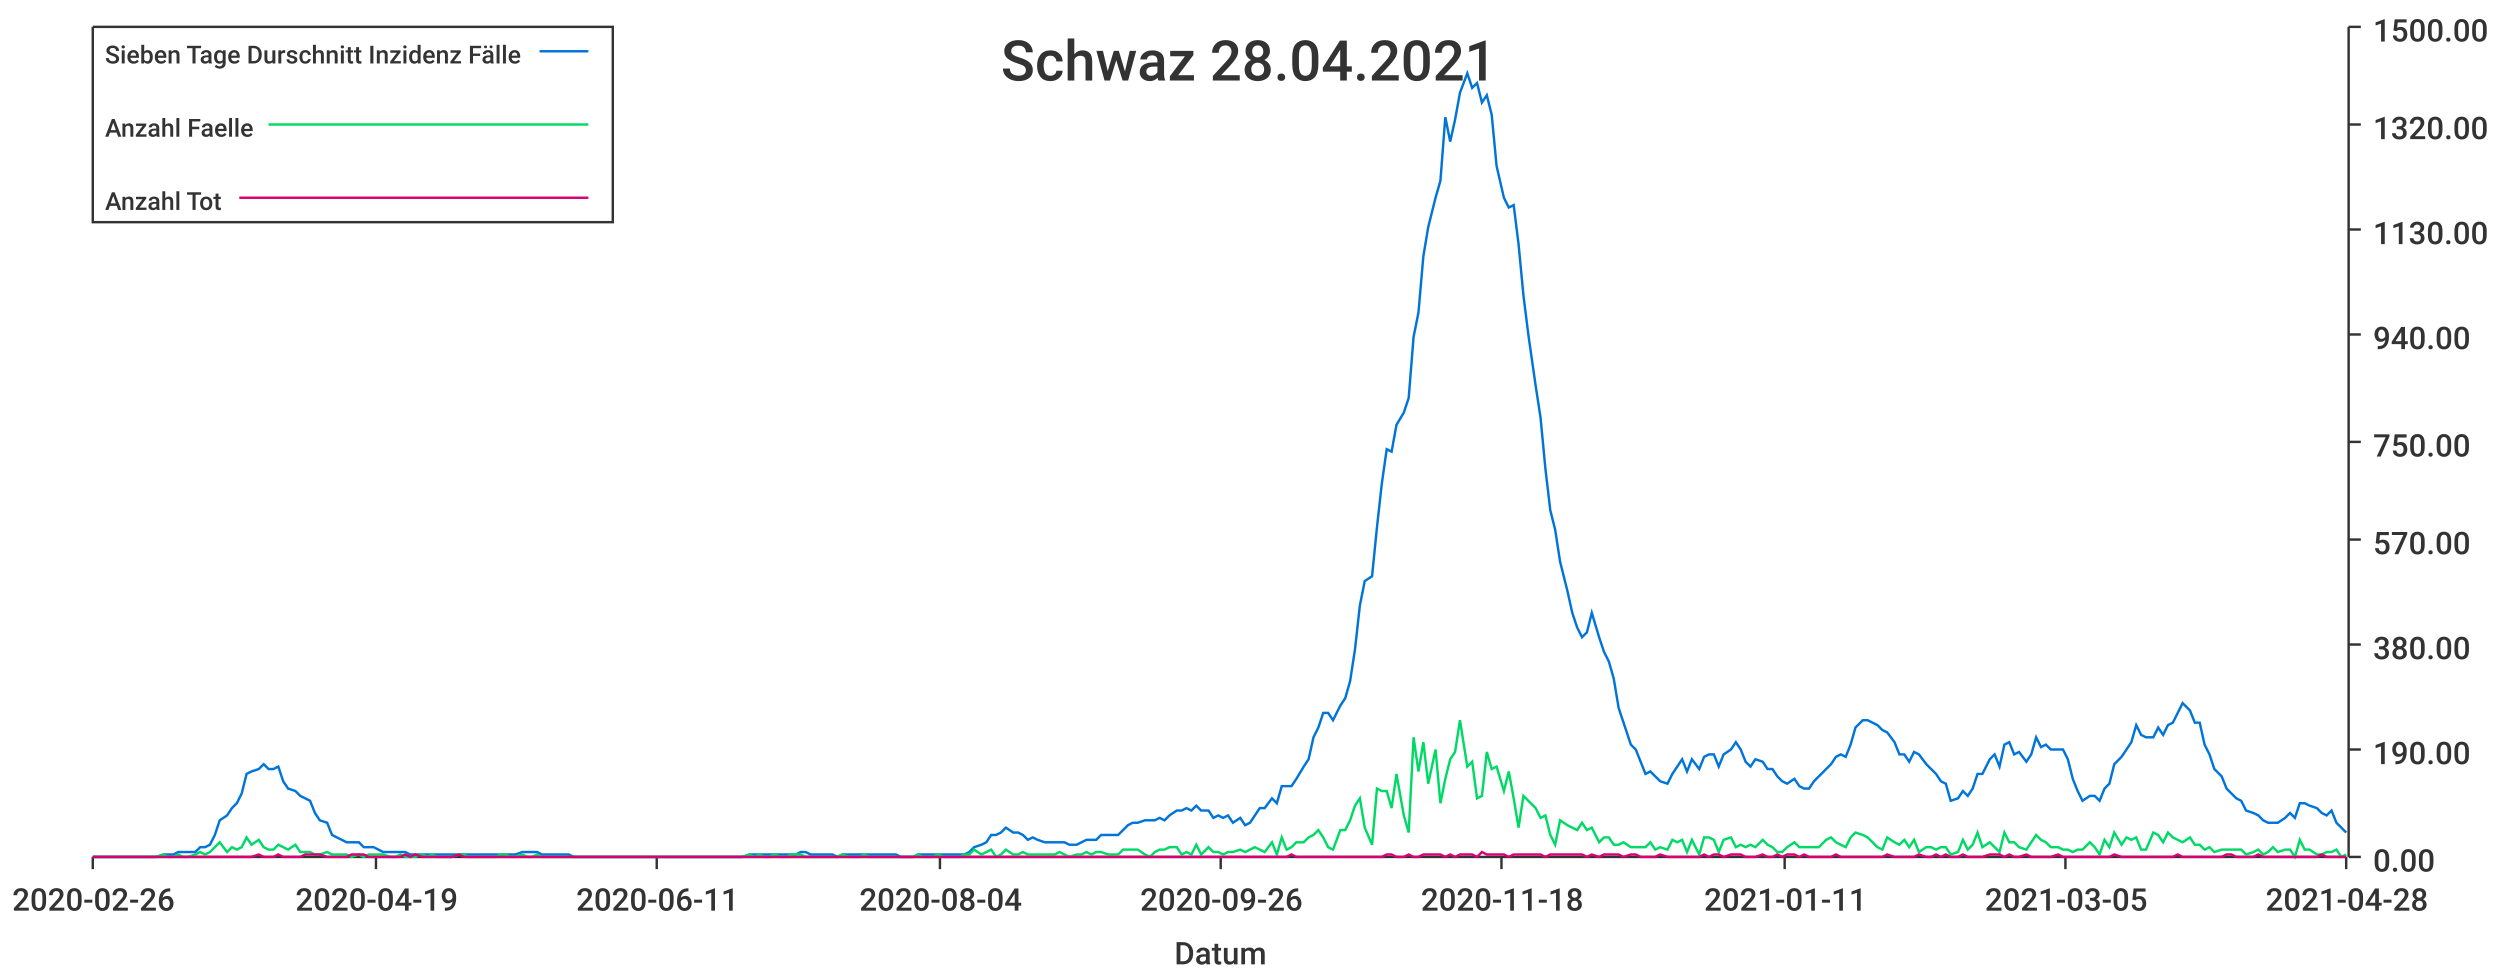
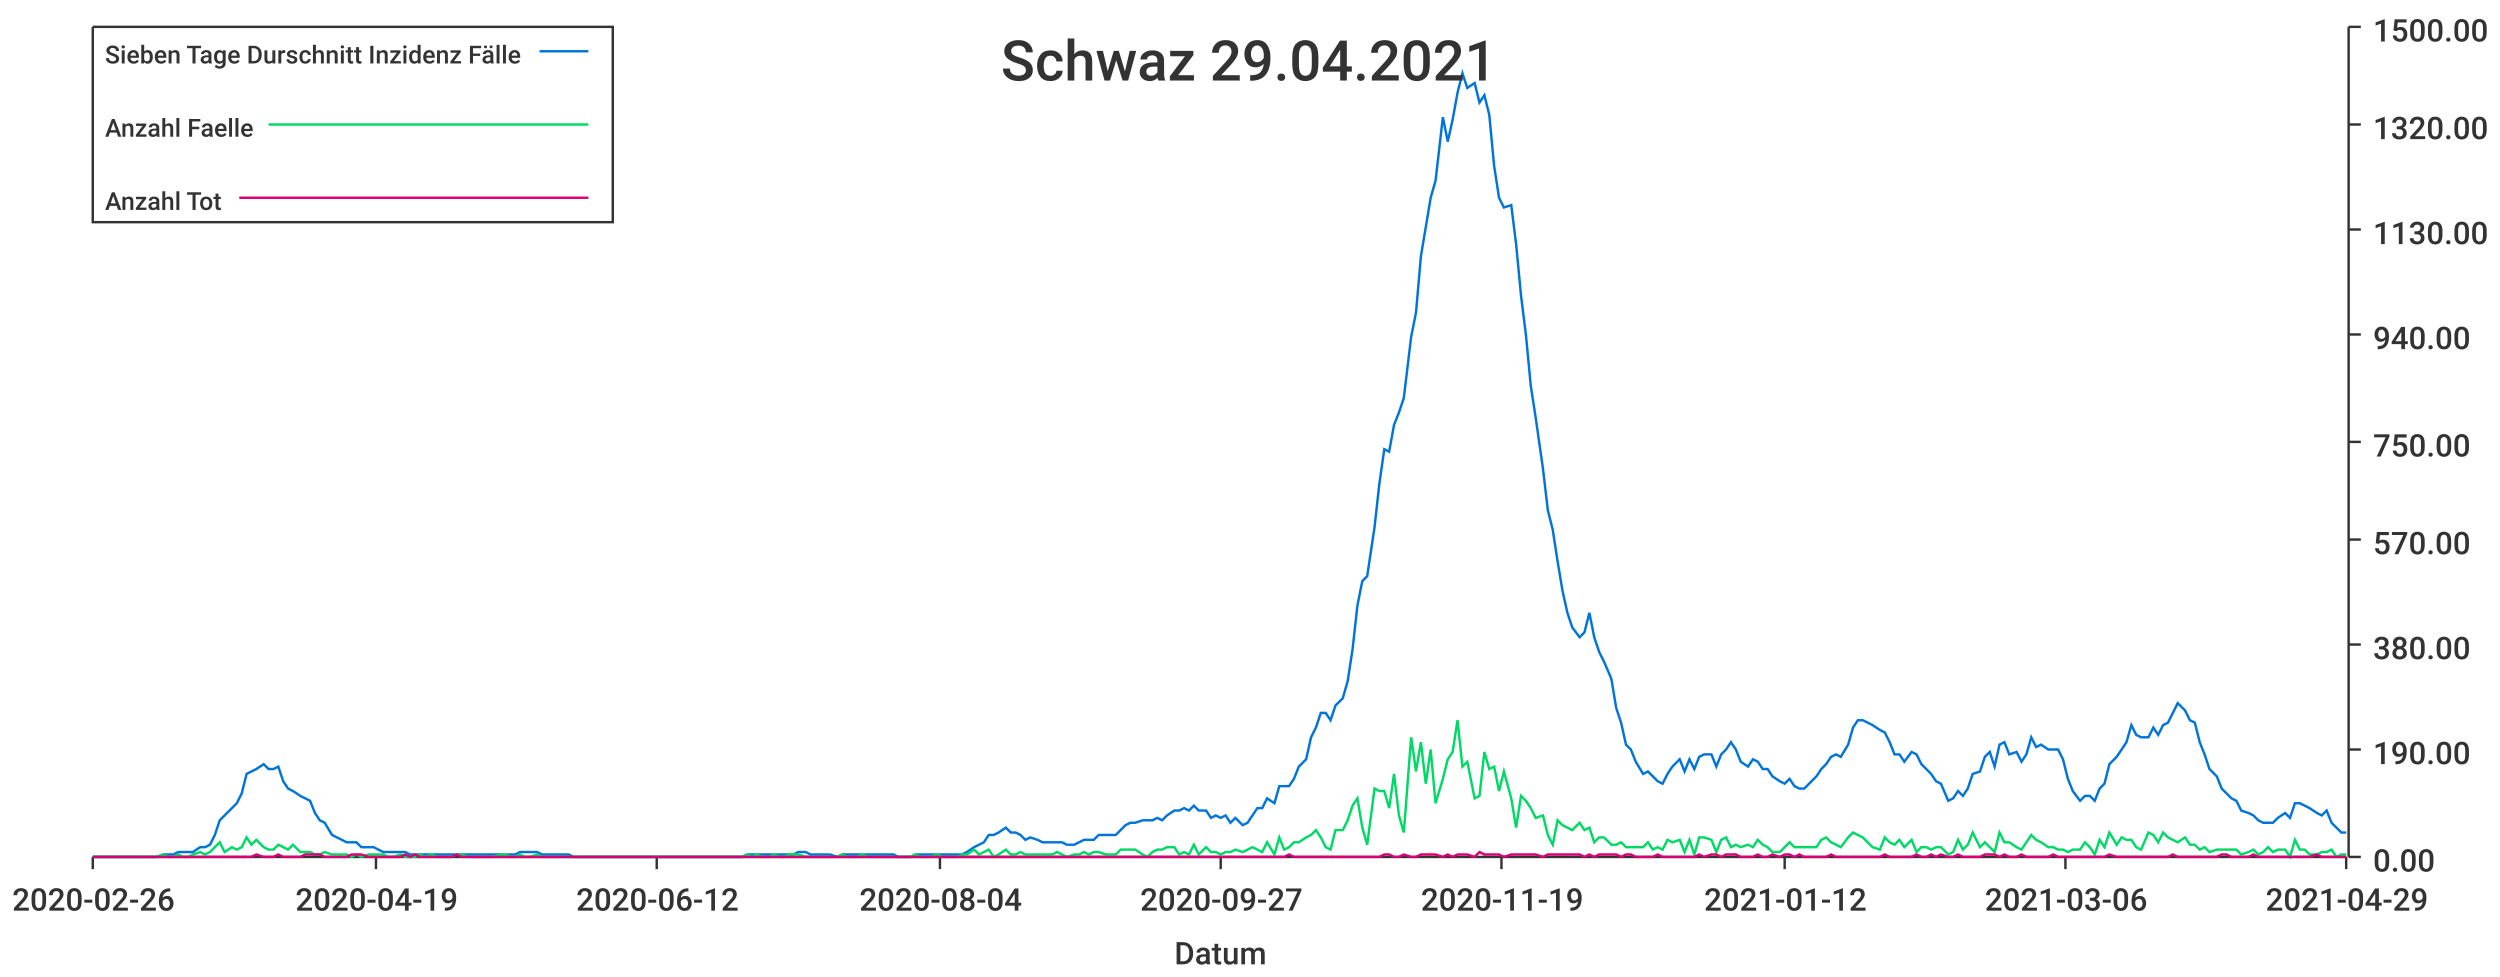
<svg xmlns="http://www.w3.org/2000/svg" width="1024" height="400">\n<path d="M 0 0 L 1024 0 L 1024 400 L 0 400 L 0 0" style="stroke-width:0;stroke:rgba(255,255,255,1.0);fill:rgba(255,255,255,1.0)" />
  <path d="M 38 11 L 961 11 L 961 351 L 38 351 L 38 11" style="stroke-width:0;stroke:rgba(255,255,255,1.0);fill:rgba(255,255,255,1.0)" />
  <path d="M 38 351 L 961 351" style="stroke-width:1;stroke:rgba(51,51,51,1.0);fill:none" />
  <path d="M 38 351 L 38 356" style="stroke-width:1;stroke:rgba(51,51,51,1.0);fill:none" />
  <text x="5" y="373" style="stroke-width:0;stroke:none;fill:rgba(51,51,51,1.0);font-size:12.8px;font-family:'Roboto Medium',sans-serif">2020-02-26</text>
  <path d="M 154 351 L 154 356" style="stroke-width:1;stroke:rgba(51,51,51,1.0);fill:none" />
  <text x="121" y="373" style="stroke-width:0;stroke:none;fill:rgba(51,51,51,1.0);font-size:12.8px;font-family:'Roboto Medium',sans-serif">2020-04-19</text>
  <path d="M 269 351 L 269 356" style="stroke-width:1;stroke:rgba(51,51,51,1.0);fill:none" />
-   <text x="236" y="373" style="stroke-width:0;stroke:none;fill:rgba(51,51,51,1.0);font-size:12.8px;font-family:'Roboto Medium',sans-serif">2020-06-11</text>
+   <text x="236" y="373" style="stroke-width:0;stroke:none;fill:rgba(51,51,51,1.0);font-size:12.8px;font-family:'Roboto Medium',sans-serif">2020-06-12</text>
  <path d="M 385 351 L 385 356" style="stroke-width:1;stroke:rgba(51,51,51,1.0);fill:none" />
  <text x="352" y="373" style="stroke-width:0;stroke:none;fill:rgba(51,51,51,1.0);font-size:12.8px;font-family:'Roboto Medium',sans-serif">2020-08-04</text>
  <path d="M 500 351 L 500 356" style="stroke-width:1;stroke:rgba(51,51,51,1.0);fill:none" />
-   <text x="467" y="373" style="stroke-width:0;stroke:none;fill:rgba(51,51,51,1.0);font-size:12.8px;font-family:'Roboto Medium',sans-serif">2020-09-26</text>
+   <text x="467" y="373" style="stroke-width:0;stroke:none;fill:rgba(51,51,51,1.0);font-size:12.8px;font-family:'Roboto Medium',sans-serif">2020-09-27</text>
  <path d="M 615 351 L 615 356" style="stroke-width:1;stroke:rgba(51,51,51,1.0);fill:none" />
-   <text x="582" y="373" style="stroke-width:0;stroke:none;fill:rgba(51,51,51,1.0);font-size:12.8px;font-family:'Roboto Medium',sans-serif">2020-11-18</text>
+   <text x="582" y="373" style="stroke-width:0;stroke:none;fill:rgba(51,51,51,1.0);font-size:12.8px;font-family:'Roboto Medium',sans-serif">2020-11-19</text>
  <path d="M 731 351 L 731 356" style="stroke-width:1;stroke:rgba(51,51,51,1.0);fill:none" />
-   <text x="698" y="373" style="stroke-width:0;stroke:none;fill:rgba(51,51,51,1.0);font-size:12.8px;font-family:'Roboto Medium',sans-serif">2021-01-11</text>
+   <text x="698" y="373" style="stroke-width:0;stroke:none;fill:rgba(51,51,51,1.0);font-size:12.8px;font-family:'Roboto Medium',sans-serif">2021-01-12</text>
  <path d="M 846 351 L 846 356" style="stroke-width:1;stroke:rgba(51,51,51,1.0);fill:none" />
-   <text x="813" y="373" style="stroke-width:0;stroke:none;fill:rgba(51,51,51,1.0);font-size:12.8px;font-family:'Roboto Medium',sans-serif">2021-03-05</text>
+   <text x="813" y="373" style="stroke-width:0;stroke:none;fill:rgba(51,51,51,1.0);font-size:12.8px;font-family:'Roboto Medium',sans-serif">2021-03-06</text>
  <path d="M 961 351 L 961 356" style="stroke-width:1;stroke:rgba(51,51,51,1.0);fill:none" />
-   <text x="928" y="373" style="stroke-width:0;stroke:none;fill:rgba(51,51,51,1.0);font-size:12.8px;font-family:'Roboto Medium',sans-serif">2021-04-28</text>
+   <text x="928" y="373" style="stroke-width:0;stroke:none;fill:rgba(51,51,51,1.0);font-size:12.8px;font-family:'Roboto Medium',sans-serif">2021-04-29</text>
  <text x="481" y="395" style="stroke-width:0;stroke:none;fill:rgba(51,51,51,1.0);font-size:12.8px;font-family:'Roboto Medium',sans-serif">Datum</text>
  <path d="M 962 351 L 962 11" style="stroke-width:1;stroke:rgba(51,51,51,1.0);fill:none" />
  <path d="M 962 351 L 967 351" style="stroke-width:1;stroke:rgba(51,51,51,1.0);fill:none" />
  <text x="972" y="357" style="stroke-width:0;stroke:none;fill:rgba(51,51,51,1.0);font-size:12.8px;font-family:'Roboto Medium',sans-serif">0.00</text>
  <path d="M 962 307 L 967 307" style="stroke-width:1;stroke:rgba(51,51,51,1.0);fill:none" />
  <text x="972" y="313" style="stroke-width:0;stroke:none;fill:rgba(51,51,51,1.0);font-size:12.8px;font-family:'Roboto Medium',sans-serif">190.00</text>
  <path d="M 962 264 L 967 264" style="stroke-width:1;stroke:rgba(51,51,51,1.0);fill:none" />
  <text x="972" y="270" style="stroke-width:0;stroke:none;fill:rgba(51,51,51,1.0);font-size:12.8px;font-family:'Roboto Medium',sans-serif">380.00</text>
  <path d="M 962 221 L 967 221" style="stroke-width:1;stroke:rgba(51,51,51,1.0);fill:none" />
  <text x="972" y="227" style="stroke-width:0;stroke:none;fill:rgba(51,51,51,1.0);font-size:12.8px;font-family:'Roboto Medium',sans-serif">570.00</text>
  <path d="M 962 181 L 967 181" style="stroke-width:1;stroke:rgba(51,51,51,1.0);fill:none" />
  <text x="972" y="187" style="stroke-width:0;stroke:none;fill:rgba(51,51,51,1.0);font-size:12.8px;font-family:'Roboto Medium',sans-serif">750.00</text>
  <path d="M 962 137 L 967 137" style="stroke-width:1;stroke:rgba(51,51,51,1.0);fill:none" />
  <text x="972" y="143" style="stroke-width:0;stroke:none;fill:rgba(51,51,51,1.0);font-size:12.8px;font-family:'Roboto Medium',sans-serif">940.00</text>
  <path d="M 962 94 L 967 94" style="stroke-width:1;stroke:rgba(51,51,51,1.0);fill:none" />
  <text x="972" y="100" style="stroke-width:0;stroke:none;fill:rgba(51,51,51,1.0);font-size:12.8px;font-family:'Roboto Medium',sans-serif">1130.00</text>
  <path d="M 962 51 L 967 51" style="stroke-width:1;stroke:rgba(51,51,51,1.0);fill:none" />
  <text x="972" y="57" style="stroke-width:0;stroke:none;fill:rgba(51,51,51,1.0);font-size:12.8px;font-family:'Roboto Medium',sans-serif">1320.00</text>
  <path d="M 962 11 L 967 11" style="stroke-width:1;stroke:rgba(51,51,51,1.0);fill:none" />
  <text x="972" y="17" style="stroke-width:0;stroke:none;fill:rgba(51,51,51,1.0);font-size:12.8px;font-family:'Roboto Medium',sans-serif">1500.00</text>
-   <path d="M 38 351 L 41 351 L 43 351 L 45 351 L 47 351 L 49 351 L 51 351 L 54 351 L 56 351 L 58 351 L 60 351 L 62 351 L 64 351 L 67 350 L 69 350 L 71 350 L 73 349 L 75 349 L 77 349 L 80 349 L 82 347 L 84 347 L 86 346 L 88 342 L 90 336 L 93 334 L 95 331 L 97 329 L 99 325 L 101 317 L 103 316 L 106 315 L 108 313 L 110 315 L 112 315 L 114 314 L 116 320 L 118 323 L 121 324 L 123 326 L 125 327 L 127 328 L 129 333 L 131 336 L 134 337 L 136 342 L 138 343 L 140 344 L 142 345 L 144 345 L 147 345 L 149 347 L 151 347 L 153 347 L 155 348 L 157 349 L 160 349 L 162 349 L 164 349 L 166 349 L 168 350 L 170 350 L 173 350 L 175 350 L 177 350 L 179 350 L 181 350 L 183 350 L 185 350 L 188 350 L 190 350 L 192 350 L 194 350 L 196 350 L 198 350 L 201 350 L 203 350 L 205 350 L 207 350 L 209 350 L 211 350 L 214 349 L 216 349 L 218 349 L 220 349 L 222 350 L 224 350 L 227 350 L 229 350 L 231 350 L 233 350 L 235 351 L 237 351 L 240 351 L 242 351 L 244 351 L 246 351 L 248 351 L 250 351 L 252 351 L 255 351 L 257 351 L 259 351 L 261 351 L 263 351 L 265 351 L 268 351 L 270 351 L 272 351 L 274 351 L 276 351 L 278 351 L 281 351 L 283 351 L 285 351 L 287 351 L 289 351 L 291 351 L 294 351 L 296 351 L 298 351 L 300 351 L 302 351 L 304 351 L 307 350 L 309 350 L 311 350 L 313 350 L 315 350 L 317 350 L 320 350 L 322 350 L 324 350 L 326 350 L 328 349 L 330 349 L 332 350 L 335 350 L 337 350 L 339 350 L 341 350 L 343 351 L 345 350 L 348 350 L 350 350 L 352 350 L 354 350 L 356 350 L 358 350 L 361 350 L 363 350 L 365 350 L 367 350 L 369 351 L 371 351 L 374 351 L 376 350 L 378 350 L 380 350 L 382 350 L 384 350 L 387 350 L 389 350 L 391 350 L 393 350 L 395 350 L 397 349 L 399 347 L 402 346 L 404 345 L 406 342 L 408 342 L 410 341 L 412 339 L 415 341 L 417 341 L 419 342 L 421 344 L 423 343 L 425 344 L 428 345 L 430 345 L 432 345 L 434 345 L 436 345 L 438 346 L 441 346 L 443 345 L 445 344 L 447 344 L 449 344 L 451 342 L 454 342 L 456 342 L 458 342 L 460 340 L 462 338 L 464 337 L 466 337 L 469 336 L 471 336 L 473 336 L 475 335 L 477 336 L 479 334 L 482 332 L 484 332 L 486 331 L 488 332 L 490 330 L 492 332 L 495 332 L 497 335 L 499 334 L 501 335 L 503 334 L 505 337 L 508 335 L 510 338 L 512 337 L 514 334 L 516 331 L 518 331 L 521 327 L 523 329 L 525 322 L 527 322 L 529 322 L 531 319 L 534 314 L 536 311 L 538 302 L 540 298 L 542 292 L 544 292 L 546 295 L 549 289 L 551 286 L 553 279 L 555 266 L 557 248 L 559 238 L 562 236 L 564 216 L 566 198 L 568 184 L 570 185 L 572 174 L 575 169 L 577 163 L 579 138 L 581 128 L 583 105 L 585 93 L 588 81 L 590 74 L 592 48 L 594 58 L 596 49 L 598 38 L 601 30 L 603 36 L 605 34 L 607 42 L 609 39 L 611 47 L 613 68 L 616 81 L 618 85 L 620 84 L 622 100 L 624 121 L 626 137 L 629 158 L 631 171 L 633 192 L 635 209 L 637 217 L 639 230 L 642 242 L 644 251 L 646 257 L 648 261 L 650 259 L 652 251 L 655 261 L 657 267 L 659 271 L 661 278 L 663 290 L 665 296 L 668 305 L 670 307 L 672 312 L 674 317 L 676 316 L 678 318 L 680 320 L 683 321 L 685 317 L 687 314 L 689 311 L 691 316 L 693 311 L 696 315 L 698 310 L 700 309 L 702 309 L 704 314 L 706 309 L 709 307 L 711 304 L 713 307 L 715 312 L 717 314 L 719 311 L 722 312 L 724 315 L 726 315 L 728 318 L 730 320 L 732 321 L 735 319 L 737 322 L 739 323 L 741 323 L 743 320 L 745 318 L 748 315 L 750 313 L 752 310 L 754 309 L 756 310 L 758 305 L 760 298 L 763 295 L 765 295 L 767 296 L 769 297 L 771 299 L 773 300 L 776 304 L 778 309 L 780 309 L 782 312 L 784 308 L 786 309 L 789 313 L 791 315 L 793 317 L 795 320 L 797 321 L 799 328 L 802 327 L 804 324 L 806 326 L 808 323 L 810 317 L 812 317 L 815 311 L 817 309 L 819 314 L 821 305 L 823 304 L 825 309 L 827 308 L 830 312 L 832 309 L 834 302 L 836 306 L 838 305 L 840 307 L 843 307 L 845 307 L 847 311 L 849 319 L 851 324 L 853 328 L 856 326 L 858 326 L 860 328 L 862 323 L 864 321 L 866 313 L 869 310 L 871 307 L 873 304 L 875 297 L 877 301 L 879 302 L 882 302 L 884 298 L 886 301 L 888 297 L 890 296 L 892 292 L 894 288 L 897 291 L 899 296 L 901 296 L 903 305 L 905 309 L 907 315 L 910 318 L 912 323 L 914 325 L 916 327 L 918 328 L 920 332 L 923 333 L 925 334 L 927 336 L 929 337 L 931 337 L 933 337 L 936 335 L 938 333 L 940 335 L 942 329 L 944 329 L 946 330 L 949 331 L 951 333 L 953 334 L 955 332 L 957 337 L 959 339 L 961 341" style="stroke-width:1;stroke:rgba(0,116,217,1.0);fill:none" />
-   <path d="M 38 351 L 41 351 L 43 351 L 45 351 L 47 351 L 49 351 L 51 351 L 54 351 L 56 351 L 58 351 L 60 351 L 62 351 L 64 351 L 67 350 L 69 351 L 71 351 L 73 350 L 75 351 L 77 351 L 80 350 L 82 349 L 84 350 L 86 349 L 88 347 L 90 345 L 93 349 L 95 347 L 97 348 L 99 347 L 101 343 L 103 346 L 106 344 L 108 347 L 110 348 L 112 348 L 114 346 L 116 347 L 118 348 L 121 346 L 123 349 L 125 349 L 127 349 L 129 350 L 131 350 L 134 349 L 136 350 L 138 350 L 140 350 L 142 350 L 144 351 L 147 350 L 149 351 L 151 350 L 153 350 L 155 350 L 157 350 L 160 351 L 162 351 L 164 350 L 166 351 L 168 351 L 170 351 L 173 350 L 175 351 L 177 350 L 179 351 L 181 351 L 183 351 L 185 351 L 188 350 L 190 350 L 192 351 L 194 351 L 196 351 L 198 351 L 201 351 L 203 351 L 205 350 L 207 350 L 209 351 L 211 351 L 214 350 L 216 351 L 218 351 L 220 350 L 222 351 L 224 351 L 227 351 L 229 351 L 231 351 L 233 351 L 235 351 L 237 351 L 240 351 L 242 351 L 244 351 L 246 351 L 248 351 L 250 351 L 252 351 L 255 351 L 257 351 L 259 351 L 261 351 L 263 351 L 265 351 L 268 351 L 270 351 L 272 351 L 274 351 L 276 351 L 278 351 L 281 351 L 283 351 L 285 351 L 287 351 L 289 351 L 291 351 L 294 351 L 296 351 L 298 351 L 300 351 L 302 351 L 304 351 L 307 350 L 309 351 L 311 350 L 313 351 L 315 351 L 317 350 L 320 351 L 322 351 L 324 350 L 326 350 L 328 350 L 330 351 L 332 351 L 335 351 L 337 351 L 339 351 L 341 351 L 343 351 L 345 350 L 348 351 L 350 351 L 352 351 L 354 350 L 356 351 L 358 351 L 361 351 L 363 351 L 365 351 L 367 351 L 369 351 L 371 351 L 374 351 L 376 350 L 378 351 L 380 351 L 382 351 L 384 350 L 387 351 L 389 351 L 391 351 L 393 351 L 395 350 L 397 350 L 399 348 L 402 350 L 404 349 L 406 348 L 408 351 L 410 350 L 412 348 L 415 350 L 417 350 L 419 349 L 421 350 L 423 350 L 425 350 L 428 350 L 430 350 L 432 350 L 434 349 L 436 350 L 438 351 L 441 350 L 443 350 L 445 349 L 447 350 L 449 349 L 451 349 L 454 350 L 456 350 L 458 350 L 460 348 L 462 348 L 464 348 L 466 348 L 469 350 L 471 351 L 473 349 L 475 348 L 477 348 L 479 347 L 482 347 L 484 350 L 486 349 L 488 350 L 490 346 L 492 350 L 495 347 L 497 349 L 499 349 L 501 350 L 503 349 L 505 349 L 508 348 L 510 349 L 512 348 L 514 347 L 516 348 L 518 349 L 521 345 L 523 350 L 525 343 L 527 348 L 529 347 L 531 345 L 534 345 L 536 343 L 538 342 L 540 340 L 542 343 L 544 347 L 546 348 L 549 340 L 551 340 L 553 336 L 555 330 L 557 327 L 559 339 L 562 346 L 564 323 L 566 324 L 568 324 L 570 331 L 572 317 L 575 334 L 577 341 L 579 302 L 581 316 L 583 304 L 585 321 L 588 307 L 590 329 L 592 319 L 594 311 L 596 308 L 598 295 L 601 314 L 603 312 L 605 327 L 607 326 L 609 308 L 611 315 L 613 314 L 616 324 L 618 316 L 620 327 L 622 339 L 624 326 L 626 328 L 629 331 L 631 335 L 633 334 L 635 342 L 637 346 L 639 336 L 642 338 L 644 339 L 646 340 L 648 337 L 650 340 L 652 339 L 655 345 L 657 343 L 659 343 L 661 346 L 663 346 L 665 345 L 668 347 L 670 347 L 672 347 L 674 347 L 676 345 L 678 348 L 680 347 L 683 348 L 685 344 L 687 345 L 689 344 L 691 349 L 693 344 L 696 350 L 698 343 L 700 343 L 702 344 L 704 349 L 706 344 L 709 343 L 711 347 L 713 346 L 715 347 L 717 346 L 719 347 L 722 344 L 724 346 L 726 347 L 728 349 L 730 349 L 732 347 L 735 345 L 737 347 L 739 347 L 741 347 L 743 347 L 745 347 L 748 344 L 750 343 L 752 345 L 754 346 L 756 347 L 758 343 L 760 341 L 763 342 L 765 343 L 767 345 L 769 347 L 771 348 L 773 343 L 776 345 L 778 346 L 780 344 L 782 347 L 784 344 L 786 349 L 789 347 L 791 347 L 793 348 L 795 347 L 797 347 L 799 350 L 802 349 L 804 344 L 806 348 L 808 346 L 810 341 L 812 347 L 815 345 L 817 347 L 819 349 L 821 341 L 823 345 L 825 345 L 827 347 L 830 348 L 832 345 L 834 342 L 836 344 L 838 345 L 840 347 L 843 347 L 845 348 L 847 348 L 849 349 L 851 348 L 853 348 L 856 345 L 858 347 L 860 350 L 862 344 L 864 347 L 866 341 L 869 346 L 871 343 L 873 344 L 875 343 L 877 348 L 879 348 L 882 341 L 884 342 L 886 345 L 888 341 L 890 343 L 892 344 L 894 345 L 897 343 L 899 346 L 901 346 L 903 348 L 905 347 L 907 349 L 910 348 L 912 348 L 914 348 L 916 348 L 918 348 L 920 350 L 923 349 L 925 348 L 927 350 L 929 349 L 931 347 L 933 349 L 936 348 L 938 348 L 940 351 L 942 344 L 944 348 L 946 348 L 949 350 L 951 350 L 953 349 L 955 349 L 957 348 L 959 351 L 961 350" style="stroke-width:1;stroke:rgba(0,217,101,1.0);fill:none" />
-   <path d="M 38 351 L 41 351 L 43 351 L 45 351 L 47 351 L 49 351 L 51 351 L 54 351 L 56 351 L 58 351 L 60 351 L 62 351 L 64 351 L 67 351 L 69 351 L 71 351 L 73 351 L 75 351 L 77 351 L 80 351 L 82 351 L 84 351 L 86 351 L 88 351 L 90 351 L 93 351 L 95 351 L 97 351 L 99 351 L 101 351 L 103 351 L 106 350 L 108 351 L 110 351 L 112 351 L 114 350 L 116 351 L 118 351 L 121 351 L 123 351 L 125 350 L 127 350 L 129 350 L 131 350 L 134 351 L 136 351 L 138 351 L 140 351 L 142 351 L 144 350 L 147 350 L 149 350 L 151 351 L 153 351 L 155 351 L 157 351 L 160 351 L 162 351 L 164 351 L 166 350 L 168 351 L 170 350 L 173 351 L 175 351 L 177 351 L 179 351 L 181 351 L 183 351 L 185 351 L 188 350 L 190 351 L 192 351 L 194 351 L 196 351 L 198 351 L 201 351 L 203 351 L 205 351 L 207 351 L 209 351 L 211 351 L 214 351 L 216 351 L 218 351 L 220 351 L 222 351 L 224 351 L 227 351 L 229 351 L 231 351 L 233 351 L 235 351 L 237 351 L 240 351 L 242 351 L 244 351 L 246 351 L 248 351 L 250 351 L 252 351 L 255 351 L 257 351 L 259 351 L 261 351 L 263 351 L 265 351 L 268 351 L 270 351 L 272 351 L 274 351 L 276 351 L 278 351 L 281 351 L 283 351 L 285 351 L 287 351 L 289 351 L 291 351 L 294 351 L 296 351 L 298 351 L 300 351 L 302 351 L 304 351 L 307 351 L 309 351 L 311 351 L 313 351 L 315 351 L 317 351 L 320 351 L 322 351 L 324 351 L 326 351 L 328 351 L 330 351 L 332 351 L 335 351 L 337 351 L 339 351 L 341 351 L 343 351 L 345 351 L 348 351 L 350 351 L 352 351 L 354 351 L 356 351 L 358 351 L 361 351 L 363 351 L 365 351 L 367 351 L 369 351 L 371 351 L 374 351 L 376 351 L 378 351 L 380 351 L 382 351 L 384 351 L 387 351 L 389 351 L 391 351 L 393 351 L 395 351 L 397 351 L 399 351 L 402 351 L 404 351 L 406 351 L 408 351 L 410 351 L 412 351 L 415 351 L 417 351 L 419 351 L 421 351 L 423 351 L 425 351 L 428 351 L 430 351 L 432 351 L 434 351 L 436 351 L 438 351 L 441 351 L 443 351 L 445 351 L 447 351 L 449 351 L 451 351 L 454 351 L 456 351 L 458 351 L 460 351 L 462 351 L 464 351 L 466 351 L 469 351 L 471 351 L 473 351 L 475 351 L 477 351 L 479 351 L 482 351 L 484 351 L 486 351 L 488 351 L 490 351 L 492 351 L 495 351 L 497 351 L 499 351 L 501 351 L 503 351 L 505 351 L 508 351 L 510 351 L 512 351 L 514 351 L 516 351 L 518 351 L 521 351 L 523 351 L 525 351 L 527 351 L 529 350 L 531 351 L 534 351 L 536 351 L 538 351 L 540 351 L 542 351 L 544 351 L 546 351 L 549 351 L 551 351 L 553 351 L 555 351 L 557 351 L 559 351 L 562 351 L 564 351 L 566 351 L 568 350 L 570 350 L 572 351 L 575 351 L 577 350 L 579 351 L 581 351 L 583 350 L 585 350 L 588 350 L 590 350 L 592 351 L 594 350 L 596 351 L 598 350 L 601 350 L 603 350 L 605 351 L 607 349 L 609 350 L 611 350 L 613 350 L 616 350 L 618 351 L 620 350 L 622 350 L 624 350 L 626 350 L 629 350 L 631 350 L 633 351 L 635 350 L 637 350 L 639 350 L 642 350 L 644 350 L 646 350 L 648 350 L 650 351 L 652 350 L 655 351 L 657 350 L 659 350 L 661 350 L 663 350 L 665 351 L 668 350 L 670 350 L 672 351 L 674 351 L 676 351 L 678 351 L 680 350 L 683 351 L 685 351 L 687 351 L 689 351 L 691 351 L 693 351 L 696 351 L 698 350 L 700 351 L 702 350 L 704 350 L 706 351 L 709 350 L 711 350 L 713 350 L 715 351 L 717 351 L 719 351 L 722 350 L 724 351 L 726 351 L 728 350 L 730 351 L 732 350 L 735 350 L 737 351 L 739 350 L 741 351 L 743 351 L 745 351 L 748 351 L 750 351 L 752 350 L 754 351 L 756 351 L 758 351 L 760 351 L 763 351 L 765 351 L 767 351 L 769 351 L 771 351 L 773 350 L 776 351 L 778 351 L 780 351 L 782 351 L 784 351 L 786 350 L 789 351 L 791 351 L 793 350 L 795 351 L 797 350 L 799 351 L 802 351 L 804 350 L 806 351 L 808 351 L 810 351 L 812 351 L 815 350 L 817 350 L 819 350 L 821 351 L 823 350 L 825 351 L 827 351 L 830 350 L 832 351 L 834 351 L 836 351 L 838 351 L 840 351 L 843 350 L 845 351 L 847 351 L 849 351 L 851 351 L 853 351 L 856 351 L 858 351 L 860 351 L 862 351 L 864 351 L 866 350 L 869 351 L 871 351 L 873 351 L 875 351 L 877 351 L 879 351 L 882 351 L 884 351 L 886 351 L 888 351 L 890 351 L 892 350 L 894 351 L 897 351 L 899 351 L 901 351 L 903 351 L 905 351 L 907 351 L 910 351 L 912 350 L 914 350 L 916 351 L 918 351 L 920 351 L 923 351 L 925 350 L 927 351 L 929 351 L 931 351 L 933 351 L 936 351 L 938 351 L 940 351 L 942 351 L 944 351 L 946 351 L 949 351 L 951 350 L 953 351 L 955 351 L 957 351 L 959 351 L 961 351" style="stroke-width:1;stroke:rgba(217,0,116,1.0);fill:none" />
-   <text x="410" y="33" style="stroke-width:0;stroke:none;fill:rgba(51,51,51,1.0);font-size:23.0px;font-family:'Roboto Medium',sans-serif">Schwaz 28.04.2021</text>
+   <path d="M 38 351 L 41 351 L 43 351 L 45 351 L 47 351 L 49 351 L 51 351 L 54 351 L 56 351 L 58 351 L 60 351 L 62 351 L 64 351 L 67 350 L 69 350 L 71 350 L 73 349 L 75 349 L 77 349 L 79 349 L 82 347 L 84 347 L 86 346 L 88 342 L 90 336 L 92 334 L 95 331 L 97 329 L 99 325 L 101 317 L 103 316 L 105 315 L 108 313 L 110 315 L 112 315 L 114 314 L 116 320 L 118 323 L 120 324 L 123 326 L 125 327 L 127 328 L 129 333 L 131 336 L 133 337 L 136 342 L 138 343 L 140 344 L 142 345 L 144 345 L 146 345 L 148 347 L 151 347 L 153 347 L 155 348 L 157 349 L 159 349 L 161 349 L 164 349 L 166 349 L 168 350 L 170 350 L 172 350 L 174 350 L 177 350 L 179 350 L 181 350 L 183 350 L 185 350 L 187 350 L 189 350 L 192 350 L 194 350 L 196 350 L 198 350 L 200 350 L 202 350 L 205 350 L 207 350 L 209 350 L 211 350 L 213 349 L 215 349 L 217 349 L 220 349 L 222 350 L 224 350 L 226 350 L 228 350 L 230 350 L 233 350 L 235 351 L 237 351 L 239 351 L 241 351 L 243 351 L 246 351 L 248 351 L 250 351 L 252 351 L 254 351 L 256 351 L 258 351 L 261 351 L 263 351 L 265 351 L 267 351 L 269 351 L 271 351 L 274 351 L 276 351 L 278 351 L 280 351 L 282 351 L 284 351 L 287 351 L 289 351 L 291 351 L 293 351 L 295 351 L 297 351 L 299 351 L 302 351 L 304 351 L 306 350 L 308 350 L 310 350 L 312 350 L 315 350 L 317 350 L 319 350 L 321 350 L 323 350 L 325 350 L 327 349 L 330 349 L 332 350 L 334 350 L 336 350 L 338 350 L 340 350 L 343 351 L 345 350 L 347 350 L 349 350 L 351 350 L 353 350 L 356 350 L 358 350 L 360 350 L 362 350 L 364 350 L 366 350 L 368 351 L 371 351 L 373 351 L 375 350 L 377 350 L 379 350 L 381 350 L 384 350 L 386 350 L 388 350 L 390 350 L 392 350 L 394 350 L 396 349 L 399 347 L 401 346 L 403 345 L 405 342 L 407 342 L 409 341 L 412 339 L 414 341 L 416 341 L 418 342 L 420 344 L 422 343 L 425 344 L 427 345 L 429 345 L 431 345 L 433 345 L 435 345 L 437 346 L 440 346 L 442 345 L 444 344 L 446 344 L 448 344 L 450 342 L 453 342 L 455 342 L 457 342 L 459 340 L 461 338 L 463 337 L 465 337 L 468 336 L 470 336 L 472 336 L 474 335 L 476 336 L 478 334 L 481 332 L 483 332 L 485 331 L 487 332 L 489 330 L 491 332 L 494 332 L 496 335 L 498 334 L 500 335 L 502 334 L 504 337 L 506 335 L 509 338 L 511 337 L 513 334 L 515 331 L 517 331 L 519 327 L 522 329 L 524 322 L 526 322 L 528 322 L 530 319 L 532 314 L 535 311 L 537 302 L 539 298 L 541 292 L 543 292 L 545 295 L 547 289 L 550 286 L 552 279 L 554 266 L 556 248 L 558 238 L 560 236 L 563 216 L 565 198 L 567 184 L 569 185 L 571 174 L 573 169 L 575 163 L 578 138 L 580 128 L 582 105 L 584 93 L 586 81 L 588 74 L 591 48 L 593 58 L 595 49 L 597 38 L 599 30 L 601 36 L 604 34 L 606 42 L 608 39 L 610 47 L 612 68 L 614 81 L 616 85 L 619 84 L 621 100 L 623 121 L 625 137 L 627 158 L 629 171 L 632 192 L 634 209 L 636 217 L 638 230 L 640 242 L 642 251 L 644 257 L 647 261 L 649 259 L 651 251 L 653 261 L 655 267 L 657 271 L 660 278 L 662 290 L 664 296 L 666 305 L 668 307 L 670 312 L 673 317 L 675 316 L 677 318 L 679 320 L 681 321 L 683 317 L 685 314 L 688 311 L 690 316 L 692 311 L 694 315 L 696 310 L 698 309 L 701 309 L 703 314 L 705 309 L 707 307 L 709 304 L 711 307 L 713 312 L 716 314 L 718 311 L 720 312 L 722 315 L 724 315 L 726 318 L 729 320 L 731 321 L 733 319 L 735 322 L 737 323 L 739 323 L 742 320 L 744 318 L 746 315 L 748 313 L 750 310 L 752 309 L 754 310 L 757 305 L 759 298 L 761 295 L 763 295 L 765 296 L 767 297 L 770 299 L 772 300 L 774 304 L 776 309 L 778 309 L 780 312 L 783 308 L 785 309 L 787 313 L 789 315 L 791 317 L 793 320 L 795 321 L 798 328 L 800 327 L 802 324 L 804 326 L 806 323 L 808 317 L 811 316 L 813 310 L 815 308 L 817 314 L 819 305 L 821 304 L 823 309 L 826 308 L 828 312 L 830 309 L 832 302 L 834 306 L 836 305 L 839 307 L 841 307 L 843 307 L 845 311 L 847 319 L 849 324 L 852 328 L 854 326 L 856 326 L 858 328 L 860 323 L 862 321 L 864 313 L 867 310 L 869 307 L 871 304 L 873 297 L 875 301 L 877 302 L 880 302 L 882 298 L 884 301 L 886 297 L 888 296 L 890 292 L 892 288 L 895 291 L 897 295 L 899 296 L 901 304 L 903 309 L 905 315 L 908 318 L 910 323 L 912 325 L 914 327 L 916 328 L 918 332 L 921 333 L 923 334 L 925 336 L 927 337 L 929 337 L 931 337 L 933 335 L 936 333 L 938 335 L 940 329 L 942 329 L 944 330 L 946 331 L 949 333 L 951 334 L 953 332 L 955 337 L 957 339 L 959 341 L 961 341" style="stroke-width:1;stroke:rgba(0,116,217,1.0);fill:none" />
+   <path d="M 38 351 L 41 351 L 43 351 L 45 351 L 47 351 L 49 351 L 51 351 L 54 351 L 56 351 L 58 351 L 60 351 L 62 351 L 64 351 L 67 350 L 69 351 L 71 351 L 73 350 L 75 351 L 77 351 L 79 350 L 82 349 L 84 350 L 86 349 L 88 347 L 90 345 L 92 349 L 95 347 L 97 348 L 99 347 L 101 343 L 103 346 L 105 344 L 108 347 L 110 348 L 112 348 L 114 346 L 116 347 L 118 348 L 120 346 L 123 349 L 125 349 L 127 349 L 129 350 L 131 350 L 133 349 L 136 350 L 138 350 L 140 350 L 142 350 L 144 351 L 146 350 L 148 351 L 151 350 L 153 350 L 155 350 L 157 350 L 159 351 L 161 351 L 164 350 L 166 351 L 168 351 L 170 351 L 172 350 L 174 351 L 177 350 L 179 351 L 181 351 L 183 351 L 185 351 L 187 350 L 189 350 L 192 351 L 194 351 L 196 351 L 198 351 L 200 351 L 202 351 L 205 350 L 207 350 L 209 351 L 211 351 L 213 350 L 215 351 L 217 351 L 220 350 L 222 351 L 224 351 L 226 351 L 228 351 L 230 351 L 233 351 L 235 351 L 237 351 L 239 351 L 241 351 L 243 351 L 246 351 L 248 351 L 250 351 L 252 351 L 254 351 L 256 351 L 258 351 L 261 351 L 263 351 L 265 351 L 267 351 L 269 351 L 271 351 L 274 351 L 276 351 L 278 351 L 280 351 L 282 351 L 284 351 L 287 351 L 289 351 L 291 351 L 293 351 L 295 351 L 297 351 L 299 351 L 302 351 L 304 351 L 306 350 L 308 351 L 310 350 L 312 351 L 315 351 L 317 350 L 319 351 L 321 351 L 323 350 L 325 350 L 327 350 L 330 351 L 332 351 L 334 351 L 336 351 L 338 351 L 340 351 L 343 351 L 345 350 L 347 351 L 349 351 L 351 351 L 353 350 L 356 351 L 358 351 L 360 351 L 362 351 L 364 351 L 366 351 L 368 351 L 371 351 L 373 351 L 375 350 L 377 351 L 379 351 L 381 351 L 384 350 L 386 351 L 388 351 L 390 351 L 392 351 L 394 350 L 396 350 L 399 348 L 401 350 L 403 349 L 405 348 L 407 351 L 409 350 L 412 348 L 414 350 L 416 350 L 418 349 L 420 350 L 422 350 L 425 350 L 427 350 L 429 350 L 431 350 L 433 349 L 435 350 L 437 351 L 440 350 L 442 350 L 444 349 L 446 350 L 448 349 L 450 349 L 453 350 L 455 350 L 457 350 L 459 348 L 461 348 L 463 348 L 465 348 L 468 350 L 470 351 L 472 349 L 474 348 L 476 348 L 478 347 L 481 347 L 483 350 L 485 349 L 487 350 L 489 346 L 491 350 L 494 347 L 496 349 L 498 349 L 500 350 L 502 349 L 504 349 L 506 348 L 509 349 L 511 348 L 513 347 L 515 348 L 517 349 L 519 345 L 522 350 L 524 343 L 526 348 L 528 347 L 530 345 L 532 345 L 535 343 L 537 342 L 539 340 L 541 343 L 543 347 L 545 348 L 547 340 L 550 340 L 552 336 L 554 330 L 556 327 L 558 339 L 560 346 L 563 323 L 565 324 L 567 324 L 569 331 L 571 317 L 573 334 L 575 341 L 578 302 L 580 316 L 582 304 L 584 321 L 586 307 L 588 329 L 591 319 L 593 311 L 595 308 L 597 295 L 599 314 L 601 312 L 604 327 L 606 326 L 608 308 L 610 315 L 612 314 L 614 324 L 616 316 L 619 327 L 621 339 L 623 326 L 625 328 L 627 331 L 629 335 L 632 334 L 634 342 L 636 346 L 638 336 L 640 338 L 642 339 L 644 340 L 647 337 L 649 340 L 651 339 L 653 345 L 655 343 L 657 343 L 660 346 L 662 346 L 664 345 L 666 347 L 668 347 L 670 347 L 673 347 L 675 345 L 677 348 L 679 347 L 681 348 L 683 344 L 685 345 L 688 344 L 690 349 L 692 344 L 694 350 L 696 343 L 698 343 L 701 344 L 703 349 L 705 344 L 707 343 L 709 347 L 711 346 L 713 347 L 716 346 L 718 347 L 720 344 L 722 346 L 724 347 L 726 349 L 729 349 L 731 347 L 733 345 L 735 347 L 737 347 L 739 347 L 742 347 L 744 347 L 746 344 L 748 343 L 750 345 L 752 346 L 754 347 L 757 343 L 759 341 L 761 342 L 763 343 L 765 345 L 767 347 L 770 348 L 772 343 L 774 345 L 776 346 L 778 344 L 780 347 L 783 344 L 785 349 L 787 347 L 789 347 L 791 348 L 793 347 L 795 347 L 798 350 L 800 349 L 802 344 L 804 348 L 806 346 L 808 341 L 811 347 L 813 345 L 815 347 L 817 349 L 819 341 L 821 345 L 823 345 L 826 347 L 828 348 L 830 345 L 832 342 L 834 344 L 836 345 L 839 347 L 841 347 L 843 348 L 845 348 L 847 349 L 849 348 L 852 348 L 854 345 L 856 347 L 858 350 L 860 344 L 862 347 L 864 341 L 867 346 L 869 343 L 871 344 L 873 344 L 875 347 L 877 348 L 880 341 L 882 342 L 884 345 L 886 341 L 888 343 L 890 344 L 892 345 L 895 343 L 897 346 L 899 346 L 901 348 L 903 347 L 905 349 L 908 348 L 910 348 L 912 348 L 914 348 L 916 348 L 918 350 L 921 349 L 923 348 L 925 350 L 927 349 L 929 347 L 931 349 L 933 348 L 936 348 L 938 351 L 940 344 L 942 348 L 944 348 L 946 350 L 949 350 L 951 349 L 953 349 L 955 348 L 957 351 L 959 350 L 961 350" style="stroke-width:1;stroke:rgba(0,217,101,1.0);fill:none" />
+   <path d="M 38 351 L 41 351 L 43 351 L 45 351 L 47 351 L 49 351 L 51 351 L 54 351 L 56 351 L 58 351 L 60 351 L 62 351 L 64 351 L 67 351 L 69 351 L 71 351 L 73 351 L 75 351 L 77 351 L 79 351 L 82 351 L 84 351 L 86 351 L 88 351 L 90 351 L 92 351 L 95 351 L 97 351 L 99 351 L 101 351 L 103 351 L 105 350 L 108 351 L 110 351 L 112 351 L 114 350 L 116 351 L 118 351 L 120 351 L 123 351 L 125 350 L 127 350 L 129 350 L 131 350 L 133 351 L 136 351 L 138 351 L 140 351 L 142 351 L 144 350 L 146 350 L 148 350 L 151 351 L 153 351 L 155 351 L 157 351 L 159 351 L 161 351 L 164 351 L 166 350 L 168 351 L 170 350 L 172 351 L 174 351 L 177 351 L 179 351 L 181 351 L 183 351 L 185 351 L 187 350 L 189 351 L 192 351 L 194 351 L 196 351 L 198 351 L 200 351 L 202 351 L 205 351 L 207 351 L 209 351 L 211 351 L 213 351 L 215 351 L 217 351 L 220 351 L 222 351 L 224 351 L 226 351 L 228 351 L 230 351 L 233 351 L 235 351 L 237 351 L 239 351 L 241 351 L 243 351 L 246 351 L 248 351 L 250 351 L 252 351 L 254 351 L 256 351 L 258 351 L 261 351 L 263 351 L 265 351 L 267 351 L 269 351 L 271 351 L 274 351 L 276 351 L 278 351 L 280 351 L 282 351 L 284 351 L 287 351 L 289 351 L 291 351 L 293 351 L 295 351 L 297 351 L 299 351 L 302 351 L 304 351 L 306 351 L 308 351 L 310 351 L 312 351 L 315 351 L 317 351 L 319 351 L 321 351 L 323 351 L 325 351 L 327 351 L 330 351 L 332 351 L 334 351 L 336 351 L 338 351 L 340 351 L 343 351 L 345 351 L 347 351 L 349 351 L 351 351 L 353 351 L 356 351 L 358 351 L 360 351 L 362 351 L 364 351 L 366 351 L 368 351 L 371 351 L 373 351 L 375 351 L 377 351 L 379 351 L 381 351 L 384 351 L 386 351 L 388 351 L 390 351 L 392 351 L 394 351 L 396 351 L 399 351 L 401 351 L 403 351 L 405 351 L 407 351 L 409 351 L 412 351 L 414 351 L 416 351 L 418 351 L 420 351 L 422 351 L 425 351 L 427 351 L 429 351 L 431 351 L 433 351 L 435 351 L 437 351 L 440 351 L 442 351 L 444 351 L 446 351 L 448 351 L 450 351 L 453 351 L 455 351 L 457 351 L 459 351 L 461 351 L 463 351 L 465 351 L 468 351 L 470 351 L 472 351 L 474 351 L 476 351 L 478 351 L 481 351 L 483 351 L 485 351 L 487 351 L 489 351 L 491 351 L 494 351 L 496 351 L 498 351 L 500 351 L 502 351 L 504 351 L 506 351 L 509 351 L 511 351 L 513 351 L 515 351 L 517 351 L 519 351 L 522 351 L 524 351 L 526 351 L 528 350 L 530 351 L 532 351 L 535 351 L 537 351 L 539 351 L 541 351 L 543 351 L 545 351 L 547 351 L 550 351 L 552 351 L 554 351 L 556 351 L 558 351 L 560 351 L 563 351 L 565 351 L 567 350 L 569 350 L 571 351 L 573 351 L 575 350 L 578 351 L 580 351 L 582 350 L 584 350 L 586 350 L 588 350 L 591 351 L 593 350 L 595 351 L 597 350 L 599 350 L 601 350 L 604 351 L 606 349 L 608 350 L 610 350 L 612 350 L 614 350 L 616 351 L 619 350 L 621 350 L 623 350 L 625 350 L 627 350 L 629 350 L 632 351 L 634 350 L 636 350 L 638 350 L 640 350 L 642 350 L 644 350 L 647 350 L 649 351 L 651 350 L 653 351 L 655 350 L 657 350 L 660 350 L 662 350 L 664 351 L 666 350 L 668 350 L 670 351 L 673 351 L 675 351 L 677 351 L 679 350 L 681 351 L 683 351 L 685 351 L 688 351 L 690 351 L 692 351 L 694 351 L 696 350 L 698 351 L 701 350 L 703 350 L 705 351 L 707 350 L 709 350 L 711 350 L 713 351 L 716 351 L 718 351 L 720 350 L 722 351 L 724 351 L 726 350 L 729 351 L 731 350 L 733 350 L 735 351 L 737 350 L 739 351 L 742 351 L 744 351 L 746 351 L 748 351 L 750 350 L 752 351 L 754 351 L 757 351 L 759 351 L 761 351 L 763 351 L 765 351 L 767 351 L 770 351 L 772 350 L 774 351 L 776 351 L 778 351 L 780 351 L 783 351 L 785 350 L 787 351 L 789 351 L 791 350 L 793 351 L 795 350 L 798 351 L 800 351 L 802 350 L 804 351 L 806 351 L 808 351 L 811 351 L 813 350 L 815 350 L 817 350 L 819 351 L 821 350 L 823 351 L 826 351 L 828 350 L 830 351 L 832 351 L 834 351 L 836 351 L 839 351 L 841 350 L 843 351 L 845 351 L 847 351 L 849 351 L 852 351 L 854 351 L 856 351 L 858 351 L 860 351 L 862 351 L 864 350 L 867 351 L 869 351 L 871 351 L 873 351 L 875 351 L 877 351 L 880 351 L 882 351 L 884 351 L 886 351 L 888 351 L 890 350 L 892 351 L 895 351 L 897 351 L 899 351 L 901 351 L 903 351 L 905 351 L 908 351 L 910 350 L 912 350 L 914 351 L 916 351 L 918 351 L 921 351 L 923 350 L 925 351 L 927 351 L 929 351 L 931 351 L 933 351 L 936 351 L 938 351 L 940 351 L 942 351 L 944 351 L 946 351 L 949 350 L 951 351 L 953 351 L 955 351 L 957 351 L 959 351 L 961 351" style="stroke-width:1;stroke:rgba(217,0,116,1.0);fill:none" />
+   <text x="410" y="33" style="stroke-width:0;stroke:none;fill:rgba(51,51,51,1.0);font-size:23.0px;font-family:'Roboto Medium',sans-serif">Schwaz 29.04.2021</text>
  <path d="M 38 11 L 251 11 L 251 91 L 38 91 L 38 11" style="stroke-width:1;stroke:rgba(51,51,51,1.0);fill:rgba(255,255,255,1.0)" />
  <text x="43" y="26" style="stroke-width:0;stroke:none;fill:rgba(51,51,51,1.0);font-size:10.2px;font-family:'Roboto Medium',sans-serif">Sieben Tage Durschnitt Inzidenz Fälle</text>
  <path d="M 221 21 L 241 21" style="stroke-width:1;stroke:rgba(0,116,217,1.0);fill:none" />
  <text x="43" y="56" style="stroke-width:0;stroke:none;fill:rgba(51,51,51,1.0);font-size:10.2px;font-family:'Roboto Medium',sans-serif">Anzahl Faelle</text>
  <path d="M 110 51 L 241 51" style="stroke-width:1;stroke:rgba(0,217,101,1.0);fill:none" />
  <text x="43" y="86" style="stroke-width:0;stroke:none;fill:rgba(51,51,51,1.0);font-size:10.2px;font-family:'Roboto Medium',sans-serif">Anzahl Tot</text>
  <path d="M 98 81 L 241 81" style="stroke-width:1;stroke:rgba(217,0,116,1.0);fill:none" />
</svg>
